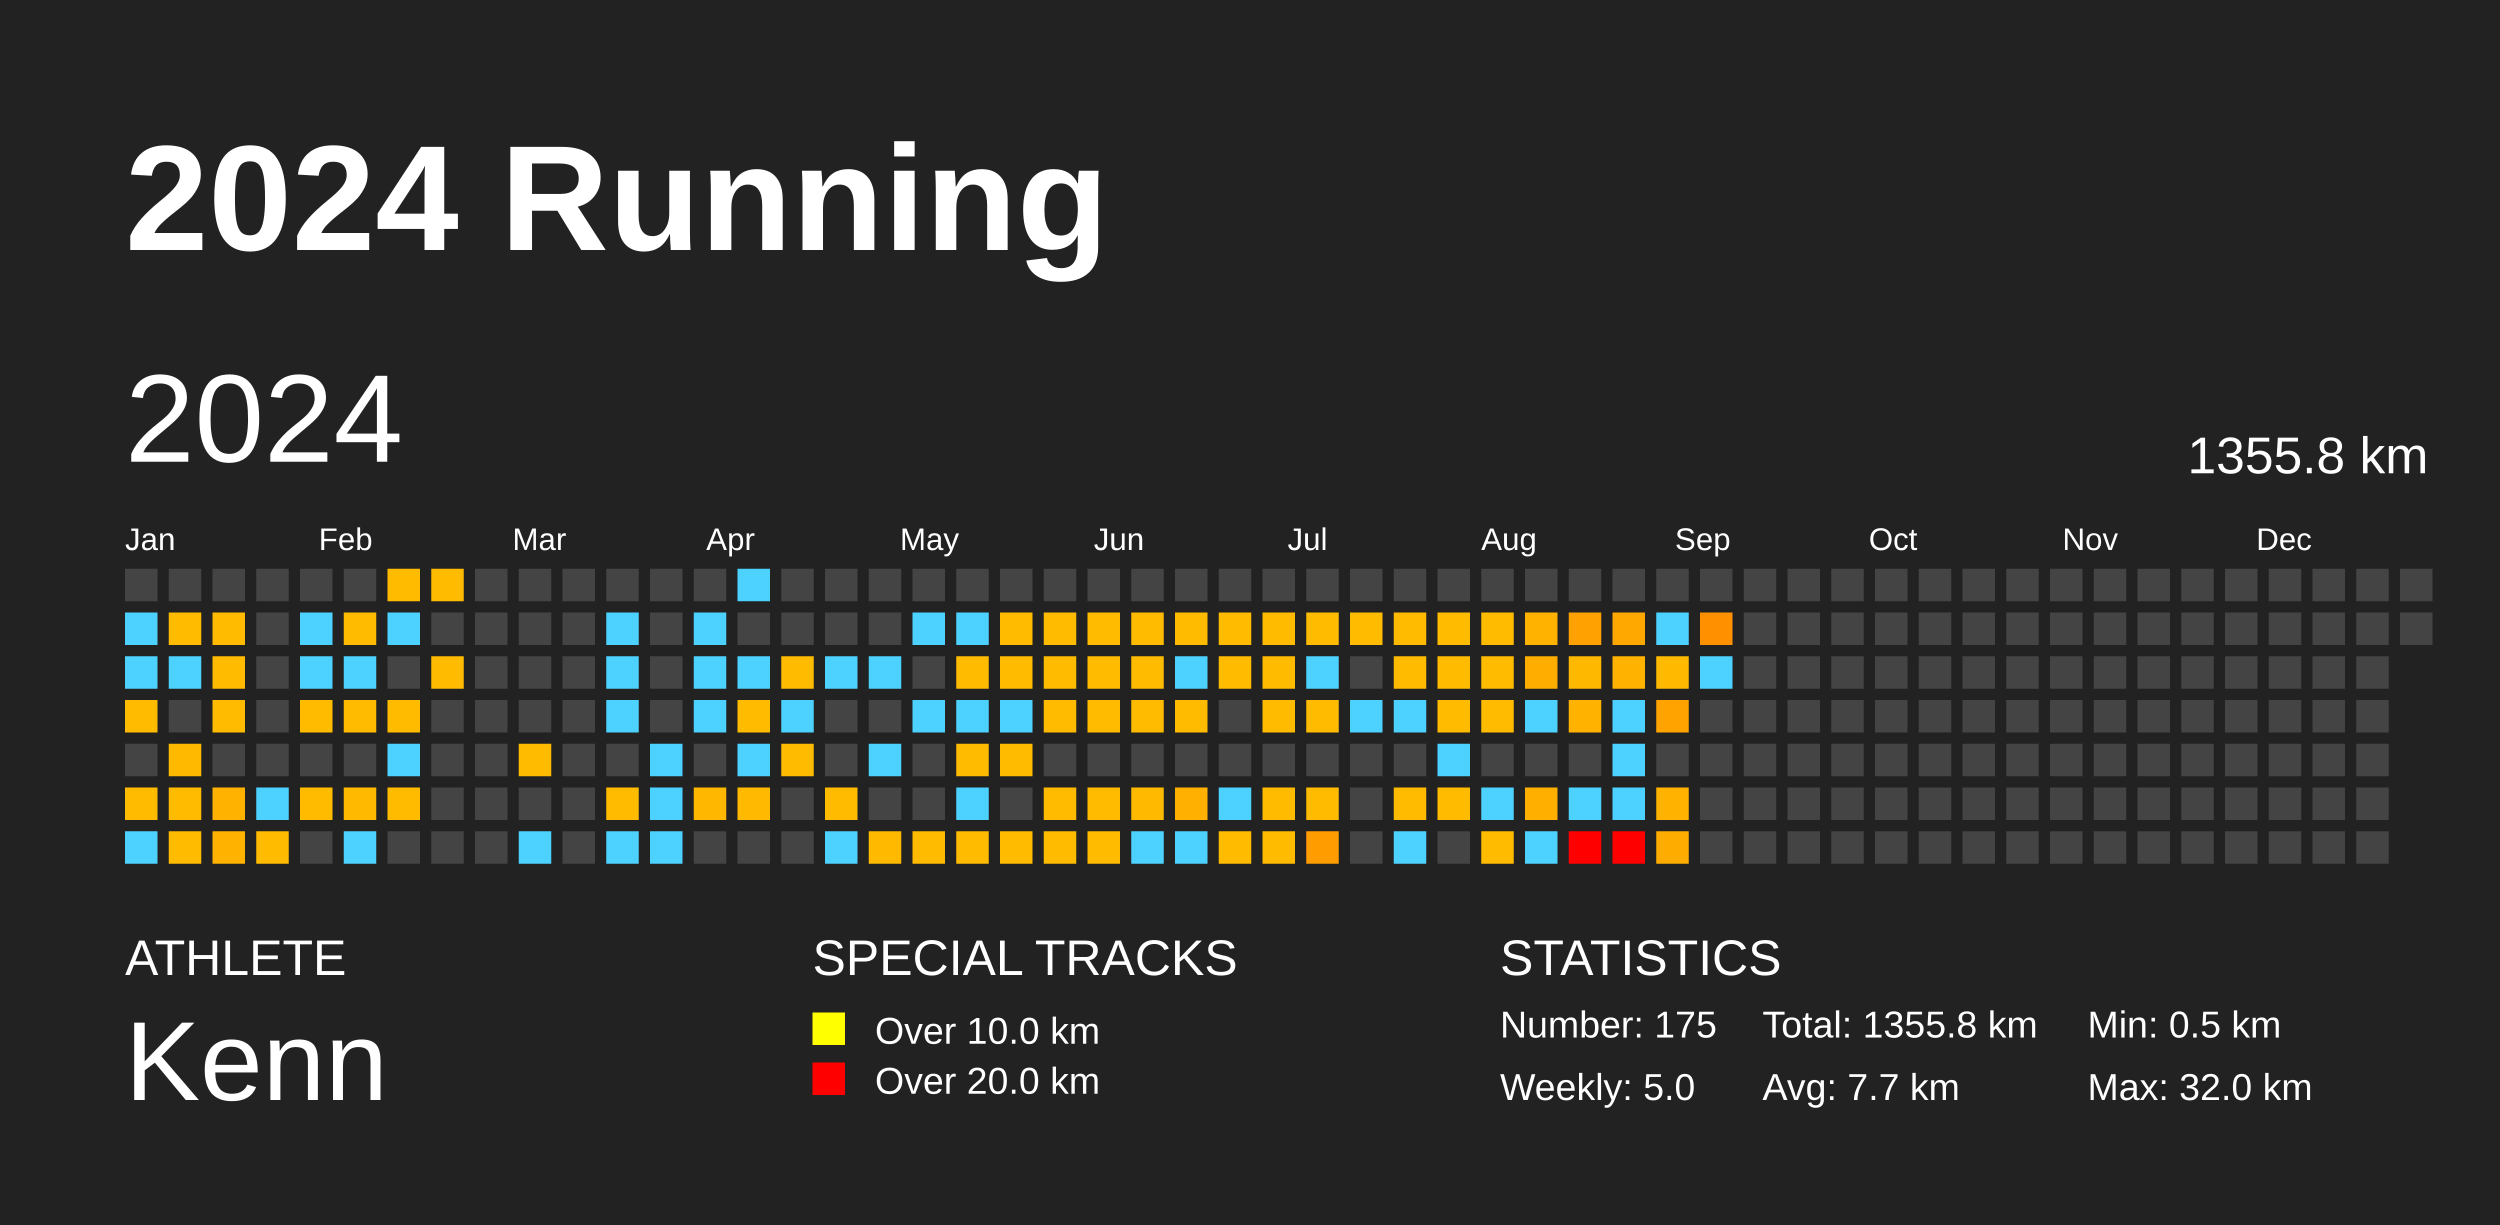
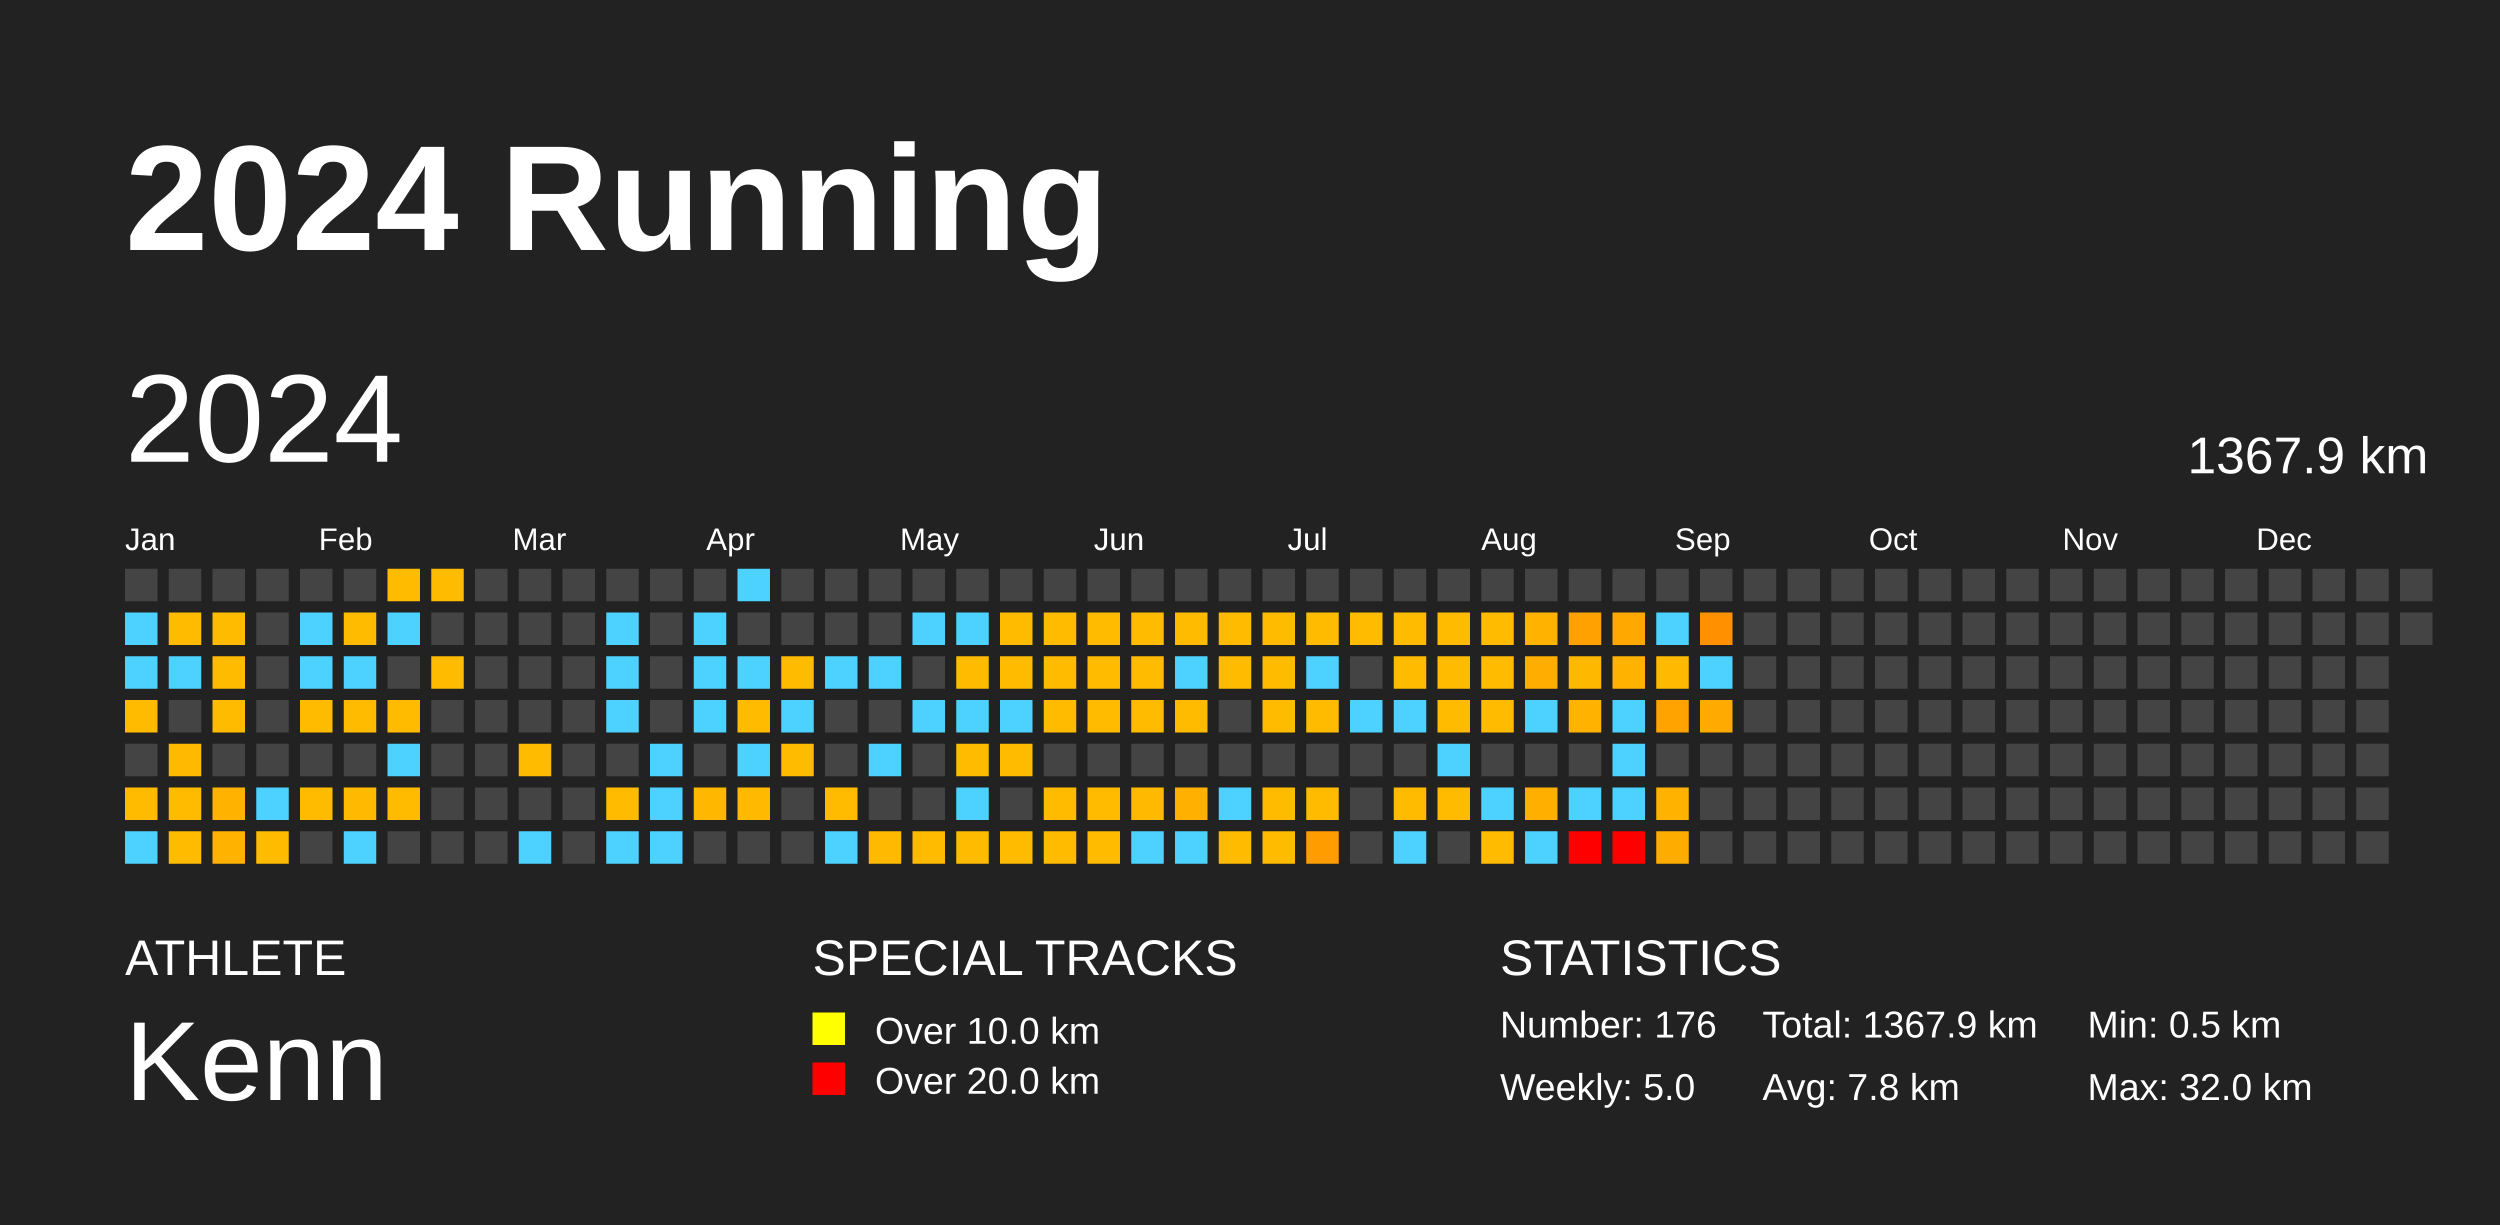
<svg xmlns="http://www.w3.org/2000/svg" baseProfile="full" height="98mm" version="1.1" viewBox="0,0,200,98" width="200mm">
  <defs />
  <rect fill="#222222" height="98" width="200" x="0" y="0" />
  <text fill="#FFFFFF" style="font-size:12px; font-family:Arial; font-weight:bold;" x="10" y="20">2024 Running</text>
  <text fill="#FFFFFF" style="font-size:4px; font-family:Arial" x="10" y="78">ATHLETE</text>
  <text fill="#FFFFFF" style="font-size:9px; font-family:Arial" x="10" y="88">Kenn</text>
  <text fill="#FFFFFF" style="font-size:4px; font-family:Arial" x="65" y="78">SPECIAL TRACKS</text>
  <rect fill="yellow" height="2.6" width="2.6" x="65" y="81" />
  <text fill="#FFFFFF" style="font-size:3px; font-family:Arial" x="70" y="83.5">Over 10.0 km</text>
  <rect fill="red" height="2.6" width="2.6" x="65" y="85" />
  <text fill="#FFFFFF" style="font-size:3px; font-family:Arial" x="70" y="87.5">Over 20.0 km</text>
  <text fill="#FFFFFF" style="font-size:4px; font-family:Arial" x="120" y="78">STATISTICS</text>
-   <text fill="#FFFFFF" style="font-size:3px; font-family:Arial" x="120" y="83">Number: 175</text>
+   <text fill="#FFFFFF" style="font-size:3px; font-family:Arial" x="120" y="83">Number: 176</text>
  <text fill="#FFFFFF" style="font-size:3px; font-family:Arial" x="120" y="88">Weekly: 5.0</text>
-   <text fill="#FFFFFF" style="font-size:3px; font-family:Arial" x="141" y="83">Total: 1355.8 km</text>
-   <text fill="#FFFFFF" style="font-size:3px; font-family:Arial" x="141" y="88">Avg: 7.7 km</text>
+   <text fill="#FFFFFF" style="font-size:3px; font-family:Arial" x="141" y="83">Total: 1367.9 km</text>
+   <text fill="#FFFFFF" style="font-size:3px; font-family:Arial" x="141" y="88">Avg: 7.8 km</text>
  <text fill="#FFFFFF" style="font-size:3px; font-family:Arial" x="167" y="83">Min: 0.5 km</text>
  <text fill="#FFFFFF" style="font-size:3px; font-family:Arial" x="167" y="88">Max: 32.0 km</text>
  <text dominant-baseline="hanging" fill="#FFFFFF" style="font-size:10.0px; font-family:Arial;" x="10" y="30">2024</text>
-   <text dominant-baseline="hanging" fill="#FFFFFF" style="font-size:4.125px; font-family:Arial;" x="175" y="35">1355.8 km</text>
+   <text dominant-baseline="hanging" fill="#FFFFFF" style="font-size:4.125px; font-family:Arial;" x="175" y="35">1367.9 km</text>
  <text fill="#FFFFFF" style="font-size:2.5px; font-family:Arial" x="10.0" y="44">Jan</text>
  <text fill="#FFFFFF" style="font-size:2.5px; font-family:Arial" x="25.5" y="44">Feb</text>
  <text fill="#FFFFFF" style="font-size:2.5px; font-family:Arial" x="41.0" y="44">Mar</text>
  <text fill="#FFFFFF" style="font-size:2.5px; font-family:Arial" x="56.5" y="44">Apr</text>
  <text fill="#FFFFFF" style="font-size:2.5px; font-family:Arial" x="72.0" y="44">May</text>
  <text fill="#FFFFFF" style="font-size:2.5px; font-family:Arial" x="87.5" y="44">Jun</text>
  <text fill="#FFFFFF" style="font-size:2.5px; font-family:Arial" x="103.0" y="44">Jul</text>
  <text fill="#FFFFFF" style="font-size:2.5px; font-family:Arial" x="118.5" y="44">Aug</text>
  <text fill="#FFFFFF" style="font-size:2.5px; font-family:Arial" x="134.0" y="44">Sep</text>
  <text fill="#FFFFFF" style="font-size:2.5px; font-family:Arial" x="149.5" y="44">Oct</text>
  <text fill="#FFFFFF" style="font-size:2.5px; font-family:Arial" x="165.0" y="44">Nov</text>
  <text fill="#FFFFFF" style="font-size:2.5px; font-family:Arial" x="180.5" y="44">Dec</text>
  <rect fill="#444444" height="2.6" width="2.6" x="10.0" y="45.5" />
  <rect fill="#4dd2ff" height="2.6" width="2.6" x="10.0" y="49.0" />
  <rect fill="#4dd2ff" height="2.6" width="2.6" x="10.0" y="52.5" />
  <rect fill="#ffbb00" height="2.6" width="2.6" x="10.0" y="56.0" />
  <rect fill="#444444" height="2.6" width="2.6" x="10.0" y="59.5" />
  <rect fill="#ffbb00" height="2.6" width="2.6" x="10.0" y="63.0" />
  <rect fill="#4dd2ff" height="2.6" width="2.6" x="10.0" y="66.5" />
  <rect fill="#444444" height="2.6" width="2.6" x="13.5" y="45.5" />
  <rect fill="#ffbb00" height="2.6" width="2.6" x="13.5" y="49.0" />
  <rect fill="#4dd2ff" height="2.6" width="2.6" x="13.5" y="52.5" />
  <rect fill="#444444" height="2.6" width="2.6" x="13.5" y="56.0" />
  <rect fill="#ffba00" height="2.6" width="2.6" x="13.5" y="59.5" />
  <rect fill="#ffbb00" height="2.6" width="2.6" x="13.5" y="63.0" />
  <rect fill="#ffbb00" height="2.6" width="2.6" x="13.5" y="66.5" />
  <rect fill="#444444" height="2.6" width="2.6" x="17.0" y="45.5" />
  <rect fill="#ffbb00" height="2.6" width="2.6" x="17.0" y="49.0" />
  <rect fill="#ffbb00" height="2.6" width="2.6" x="17.0" y="52.5" />
  <rect fill="#ffbb00" height="2.6" width="2.6" x="17.0" y="56.0" />
  <rect fill="#444444" height="2.6" width="2.6" x="17.0" y="59.5" />
  <rect fill="#ffb200" height="2.6" width="2.6" x="17.0" y="63.0" />
  <rect fill="#ffb200" height="2.6" width="2.6" x="17.0" y="66.5" />
  <rect fill="#444444" height="2.6" width="2.6" x="20.5" y="45.5" />
  <rect fill="#444444" height="2.6" width="2.6" x="20.5" y="49.0" />
  <rect fill="#444444" height="2.6" width="2.6" x="20.5" y="52.5" />
  <rect fill="#444444" height="2.6" width="2.6" x="20.5" y="56.0" />
  <rect fill="#444444" height="2.6" width="2.6" x="20.5" y="59.5" />
  <rect fill="#4dd2ff" height="2.6" width="2.6" x="20.5" y="63.0" />
  <rect fill="#ffbb00" height="2.6" width="2.6" x="20.5" y="66.5" />
  <rect fill="#444444" height="2.6" width="2.6" x="24.0" y="45.5" />
  <rect fill="#4dd2ff" height="2.6" width="2.6" x="24.0" y="49.0" />
  <rect fill="#4dd2ff" height="2.6" width="2.6" x="24.0" y="52.5" />
  <rect fill="#ffbb00" height="2.6" width="2.6" x="24.0" y="56.0" />
  <rect fill="#444444" height="2.6" width="2.6" x="24.0" y="59.5" />
  <rect fill="#ffbb00" height="2.6" width="2.6" x="24.0" y="63.0" />
  <rect fill="#444444" height="2.6" width="2.6" x="24.0" y="66.5" />
  <rect fill="#444444" height="2.6" width="2.6" x="27.5" y="45.5" />
  <rect fill="#ffbb00" height="2.6" width="2.6" x="27.5" y="49.0" />
  <rect fill="#4dd2ff" height="2.6" width="2.6" x="27.5" y="52.5" />
  <rect fill="#ffbb00" height="2.6" width="2.6" x="27.5" y="56.0" />
  <rect fill="#444444" height="2.6" width="2.6" x="27.5" y="59.5" />
  <rect fill="#ffba00" height="2.6" width="2.6" x="27.5" y="63.0" />
  <rect fill="#4dd2ff" height="2.6" width="2.6" x="27.5" y="66.5" />
  <rect fill="#ffbb00" height="2.6" width="2.6" x="31.0" y="45.5" />
  <rect fill="#4dd2ff" height="2.6" width="2.6" x="31.0" y="49.0" />
  <rect fill="#444444" height="2.6" width="2.6" x="31.0" y="52.5" />
  <rect fill="#ffbb00" height="2.6" width="2.6" x="31.0" y="56.0" />
  <rect fill="#4dd2ff" height="2.6" width="2.6" x="31.0" y="59.5" />
  <rect fill="#ffbb00" height="2.6" width="2.6" x="31.0" y="63.0" />
  <rect fill="#444444" height="2.6" width="2.6" x="31.0" y="66.5" />
  <rect fill="#ffbb00" height="2.6" width="2.6" x="34.5" y="45.5" />
  <rect fill="#444444" height="2.6" width="2.6" x="34.5" y="49.0" />
  <rect fill="#ffbb00" height="2.6" width="2.6" x="34.5" y="52.5" />
  <rect fill="#444444" height="2.6" width="2.6" x="34.5" y="56.0" />
  <rect fill="#444444" height="2.6" width="2.6" x="34.5" y="59.5" />
  <rect fill="#444444" height="2.6" width="2.6" x="34.5" y="63.0" />
  <rect fill="#444444" height="2.6" width="2.6" x="34.5" y="66.5" />
  <rect fill="#444444" height="2.6" width="2.6" x="38.0" y="45.5" />
  <rect fill="#444444" height="2.6" width="2.6" x="38.0" y="49.0" />
  <rect fill="#444444" height="2.6" width="2.6" x="38.0" y="52.5" />
  <rect fill="#444444" height="2.6" width="2.6" x="38.0" y="56.0" />
  <rect fill="#444444" height="2.6" width="2.6" x="38.0" y="59.5" />
  <rect fill="#444444" height="2.6" width="2.6" x="38.0" y="63.0" />
  <rect fill="#444444" height="2.6" width="2.6" x="38.0" y="66.5" />
  <rect fill="#444444" height="2.6" width="2.6" x="41.5" y="45.5" />
  <rect fill="#444444" height="2.6" width="2.6" x="41.5" y="49.0" />
  <rect fill="#444444" height="2.6" width="2.6" x="41.5" y="52.5" />
  <rect fill="#444444" height="2.6" width="2.6" x="41.5" y="56.0" />
  <rect fill="#ffbb00" height="2.6" width="2.6" x="41.5" y="59.5" />
  <rect fill="#444444" height="2.6" width="2.6" x="41.5" y="63.0" />
  <rect fill="#4dd2ff" height="2.6" width="2.6" x="41.5" y="66.5" />
  <rect fill="#444444" height="2.6" width="2.6" x="45.0" y="45.5" />
  <rect fill="#444444" height="2.6" width="2.6" x="45.0" y="49.0" />
  <rect fill="#444444" height="2.6" width="2.6" x="45.0" y="52.5" />
  <rect fill="#444444" height="2.6" width="2.6" x="45.0" y="56.0" />
  <rect fill="#444444" height="2.6" width="2.6" x="45.0" y="59.5" />
  <rect fill="#444444" height="2.6" width="2.6" x="45.0" y="63.0" />
  <rect fill="#444444" height="2.6" width="2.6" x="45.0" y="66.5" />
  <rect fill="#444444" height="2.6" width="2.6" x="48.5" y="45.5" />
  <rect fill="#4dd2ff" height="2.6" width="2.6" x="48.5" y="49.0" />
  <rect fill="#4dd2ff" height="2.6" width="2.6" x="48.5" y="52.5" />
  <rect fill="#4dd2ff" height="2.6" width="2.6" x="48.5" y="56.0" />
  <rect fill="#444444" height="2.6" width="2.6" x="48.5" y="59.5" />
  <rect fill="#ffbb00" height="2.6" width="2.6" x="48.5" y="63.0" />
  <rect fill="#4dd2ff" height="2.6" width="2.6" x="48.5" y="66.5" />
  <rect fill="#444444" height="2.6" width="2.6" x="52.0" y="45.5" />
  <rect fill="#444444" height="2.6" width="2.6" x="52.0" y="49.0" />
  <rect fill="#444444" height="2.6" width="2.6" x="52.0" y="52.5" />
  <rect fill="#444444" height="2.6" width="2.6" x="52.0" y="56.0" />
  <rect fill="#4dd2ff" height="2.6" width="2.6" x="52.0" y="59.5" />
  <rect fill="#4dd2ff" height="2.6" width="2.6" x="52.0" y="63.0" />
  <rect fill="#4dd2ff" height="2.6" width="2.6" x="52.0" y="66.5" />
  <rect fill="#444444" height="2.6" width="2.6" x="55.5" y="45.5" />
  <rect fill="#4dd2ff" height="2.6" width="2.6" x="55.5" y="49.0" />
  <rect fill="#4dd2ff" height="2.6" width="2.6" x="55.5" y="52.5" />
  <rect fill="#4dd2ff" height="2.6" width="2.6" x="55.5" y="56.0" />
  <rect fill="#444444" height="2.6" width="2.6" x="55.5" y="59.5" />
  <rect fill="#ffb700" height="2.6" width="2.6" x="55.5" y="63.0" />
  <rect fill="#444444" height="2.6" width="2.6" x="55.5" y="66.5" />
  <rect fill="#4dd2ff" height="2.6" width="2.6" x="59.0" y="45.5" />
  <rect fill="#444444" height="2.6" width="2.6" x="59.0" y="49.0" />
  <rect fill="#4dd2ff" height="2.6" width="2.6" x="59.0" y="52.5" />
  <rect fill="#ffbb00" height="2.6" width="2.6" x="59.0" y="56.0" />
  <rect fill="#4dd2ff" height="2.6" width="2.6" x="59.0" y="59.5" />
  <rect fill="#ffb900" height="2.6" width="2.6" x="59.0" y="63.0" />
  <rect fill="#444444" height="2.6" width="2.6" x="59.0" y="66.5" />
  <rect fill="#444444" height="2.6" width="2.6" x="62.5" y="45.5" />
  <rect fill="#444444" height="2.6" width="2.6" x="62.5" y="49.0" />
  <rect fill="#ffbb00" height="2.6" width="2.6" x="62.5" y="52.5" />
  <rect fill="#4dd2ff" height="2.6" width="2.6" x="62.5" y="56.0" />
  <rect fill="#ffbb00" height="2.6" width="2.6" x="62.5" y="59.5" />
  <rect fill="#444444" height="2.6" width="2.6" x="62.5" y="63.0" />
  <rect fill="#444444" height="2.6" width="2.6" x="62.5" y="66.5" />
  <rect fill="#444444" height="2.6" width="2.6" x="66.0" y="45.5" />
  <rect fill="#444444" height="2.6" width="2.6" x="66.0" y="49.0" />
  <rect fill="#4dd2ff" height="2.6" width="2.6" x="66.0" y="52.5" />
  <rect fill="#444444" height="2.6" width="2.6" x="66.0" y="56.0" />
  <rect fill="#444444" height="2.6" width="2.6" x="66.0" y="59.5" />
  <rect fill="#ffbb00" height="2.6" width="2.6" x="66.0" y="63.0" />
  <rect fill="#4dd2ff" height="2.6" width="2.6" x="66.0" y="66.5" />
  <rect fill="#444444" height="2.6" width="2.6" x="69.5" y="45.5" />
  <rect fill="#444444" height="2.6" width="2.6" x="69.5" y="49.0" />
  <rect fill="#4dd2ff" height="2.6" width="2.6" x="69.5" y="52.5" />
  <rect fill="#444444" height="2.6" width="2.6" x="69.5" y="56.0" />
  <rect fill="#4dd2ff" height="2.6" width="2.6" x="69.5" y="59.5" />
  <rect fill="#444444" height="2.6" width="2.6" x="69.5" y="63.0" />
  <rect fill="#ffba00" height="2.6" width="2.6" x="69.5" y="66.5" />
  <rect fill="#444444" height="2.6" width="2.6" x="73.0" y="45.5" />
  <rect fill="#4dd2ff" height="2.6" width="2.6" x="73.0" y="49.0" />
  <rect fill="#444444" height="2.6" width="2.6" x="73.0" y="52.5" />
  <rect fill="#4dd2ff" height="2.6" width="2.6" x="73.0" y="56.0" />
  <rect fill="#444444" height="2.6" width="2.6" x="73.0" y="59.5" />
  <rect fill="#444444" height="2.6" width="2.6" x="73.0" y="63.0" />
  <rect fill="#ffbb00" height="2.6" width="2.6" x="73.0" y="66.5" />
  <rect fill="#444444" height="2.6" width="2.6" x="76.5" y="45.5" />
  <rect fill="#4dd2ff" height="2.6" width="2.6" x="76.5" y="49.0" />
  <rect fill="#ffbb00" height="2.6" width="2.6" x="76.5" y="52.5" />
  <rect fill="#4dd2ff" height="2.6" width="2.6" x="76.5" y="56.0" />
  <rect fill="#ffbb00" height="2.6" width="2.6" x="76.5" y="59.5" />
  <rect fill="#4dd2ff" height="2.6" width="2.6" x="76.5" y="63.0" />
  <rect fill="#ffbb00" height="2.6" width="2.6" x="76.5" y="66.5" />
  <rect fill="#444444" height="2.6" width="2.6" x="80.0" y="45.5" />
  <rect fill="#ffbb00" height="2.6" width="2.6" x="80.0" y="49.0" />
  <rect fill="#ffbb00" height="2.6" width="2.6" x="80.0" y="52.5" />
  <rect fill="#4dd2ff" height="2.6" width="2.6" x="80.0" y="56.0" />
  <rect fill="#ffbb00" height="2.6" width="2.6" x="80.0" y="59.5" />
  <rect fill="#444444" height="2.6" width="2.6" x="80.0" y="63.0" />
  <rect fill="#ffbb00" height="2.6" width="2.6" x="80.0" y="66.5" />
  <rect fill="#444444" height="2.6" width="2.6" x="83.5" y="45.5" />
  <rect fill="#ffbb00" height="2.6" width="2.6" x="83.5" y="49.0" />
  <rect fill="#ffbb00" height="2.6" width="2.6" x="83.5" y="52.5" />
  <rect fill="#ffbb00" height="2.6" width="2.6" x="83.5" y="56.0" />
  <rect fill="#444444" height="2.6" width="2.6" x="83.5" y="59.5" />
  <rect fill="#ffbb00" height="2.6" width="2.6" x="83.5" y="63.0" />
  <rect fill="#ffbb00" height="2.6" width="2.6" x="83.5" y="66.5" />
  <rect fill="#444444" height="2.6" width="2.6" x="87.0" y="45.5" />
  <rect fill="#ffbb00" height="2.6" width="2.6" x="87.0" y="49.0" />
  <rect fill="#ffbb00" height="2.6" width="2.6" x="87.0" y="52.5" />
  <rect fill="#ffbb00" height="2.6" width="2.6" x="87.0" y="56.0" />
  <rect fill="#444444" height="2.6" width="2.6" x="87.0" y="59.5" />
  <rect fill="#ffbb00" height="2.6" width="2.6" x="87.0" y="63.0" />
  <rect fill="#ffbb00" height="2.6" width="2.6" x="87.0" y="66.5" />
  <rect fill="#444444" height="2.6" width="2.6" x="90.5" y="45.5" />
  <rect fill="#ffbb00" height="2.6" width="2.6" x="90.5" y="49.0" />
  <rect fill="#ffbb00" height="2.6" width="2.6" x="90.5" y="52.5" />
  <rect fill="#ffbb00" height="2.6" width="2.6" x="90.5" y="56.0" />
  <rect fill="#444444" height="2.6" width="2.6" x="90.5" y="59.5" />
  <rect fill="#ffba00" height="2.6" width="2.6" x="90.5" y="63.0" />
  <rect fill="#4dd2ff" height="2.6" width="2.6" x="90.5" y="66.5" />
  <rect fill="#444444" height="2.6" width="2.6" x="94.0" y="45.5" />
  <rect fill="#ffbb00" height="2.6" width="2.6" x="94.0" y="49.0" />
  <rect fill="#4dd2ff" height="2.6" width="2.6" x="94.0" y="52.5" />
  <rect fill="#ffbb00" height="2.6" width="2.6" x="94.0" y="56.0" />
  <rect fill="#444444" height="2.6" width="2.6" x="94.0" y="59.5" />
  <rect fill="#ffb000" height="2.6" width="2.6" x="94.0" y="63.0" />
  <rect fill="#4dd2ff" height="2.6" width="2.6" x="94.0" y="66.5" />
  <rect fill="#444444" height="2.6" width="2.6" x="97.5" y="45.5" />
  <rect fill="#ffbb00" height="2.6" width="2.6" x="97.5" y="49.0" />
  <rect fill="#ffbb00" height="2.6" width="2.6" x="97.5" y="52.5" />
  <rect fill="#444444" height="2.6" width="2.6" x="97.5" y="56.0" />
  <rect fill="#444444" height="2.6" width="2.6" x="97.5" y="59.5" />
  <rect fill="#4dd2ff" height="2.6" width="2.6" x="97.5" y="63.0" />
  <rect fill="#ffbb00" height="2.6" width="2.6" x="97.5" y="66.5" />
  <rect fill="#444444" height="2.6" width="2.6" x="101.0" y="45.5" />
  <rect fill="#ffbb00" height="2.6" width="2.6" x="101.0" y="49.0" />
  <rect fill="#ffbb00" height="2.6" width="2.6" x="101.0" y="52.5" />
  <rect fill="#ffbb00" height="2.6" width="2.6" x="101.0" y="56.0" />
  <rect fill="#444444" height="2.6" width="2.6" x="101.0" y="59.5" />
  <rect fill="#ffbb00" height="2.6" width="2.6" x="101.0" y="63.0" />
  <rect fill="#ffbb00" height="2.6" width="2.6" x="101.0" y="66.5" />
  <rect fill="#444444" height="2.6" width="2.6" x="104.5" y="45.5" />
  <rect fill="#ffbb00" height="2.6" width="2.6" x="104.5" y="49.0" />
  <rect fill="#4dd2ff" height="2.6" width="2.6" x="104.5" y="52.5" />
  <rect fill="#ffbb00" height="2.6" width="2.6" x="104.5" y="56.0" />
  <rect fill="#444444" height="2.6" width="2.6" x="104.5" y="59.5" />
  <rect fill="#ffbb00" height="2.6" width="2.6" x="104.5" y="63.0" />
  <rect fill="#ff9c00" height="2.6" width="2.6" x="104.5" y="66.5" />
  <rect fill="#444444" height="2.6" width="2.6" x="108.0" y="45.5" />
  <rect fill="#ffbb00" height="2.6" width="2.6" x="108.0" y="49.0" />
  <rect fill="#444444" height="2.6" width="2.6" x="108.0" y="52.5" />
  <rect fill="#4dd2ff" height="2.6" width="2.6" x="108.0" y="56.0" />
  <rect fill="#444444" height="2.6" width="2.6" x="108.0" y="59.5" />
  <rect fill="#444444" height="2.6" width="2.6" x="108.0" y="63.0" />
  <rect fill="#444444" height="2.6" width="2.6" x="108.0" y="66.5" />
  <rect fill="#444444" height="2.6" width="2.6" x="111.5" y="45.5" />
  <rect fill="#ffbb00" height="2.6" width="2.6" x="111.5" y="49.0" />
  <rect fill="#ffbb00" height="2.6" width="2.6" x="111.5" y="52.5" />
  <rect fill="#4dd2ff" height="2.6" width="2.6" x="111.5" y="56.0" />
  <rect fill="#444444" height="2.6" width="2.6" x="111.5" y="59.5" />
  <rect fill="#ffbb00" height="2.6" width="2.6" x="111.5" y="63.0" />
  <rect fill="#4dd2ff" height="2.6" width="2.6" x="111.5" y="66.5" />
  <rect fill="#444444" height="2.6" width="2.6" x="115.0" y="45.5" />
  <rect fill="#ffbb00" height="2.6" width="2.6" x="115.0" y="49.0" />
  <rect fill="#ffbb00" height="2.6" width="2.6" x="115.0" y="52.5" />
  <rect fill="#ffbb00" height="2.6" width="2.6" x="115.0" y="56.0" />
  <rect fill="#4dd2ff" height="2.6" width="2.6" x="115.0" y="59.5" />
  <rect fill="#ffbb00" height="2.6" width="2.6" x="115.0" y="63.0" />
  <rect fill="#444444" height="2.6" width="2.6" x="115.0" y="66.5" />
  <rect fill="#444444" height="2.6" width="2.6" x="118.5" y="45.5" />
  <rect fill="#ffbb00" height="2.6" width="2.6" x="118.5" y="49.0" />
  <rect fill="#ffbb00" height="2.6" width="2.6" x="118.5" y="52.5" />
  <rect fill="#ffbb00" height="2.6" width="2.6" x="118.5" y="56.0" />
  <rect fill="#444444" height="2.6" width="2.6" x="118.5" y="59.5" />
  <rect fill="#4dd2ff" height="2.6" width="2.6" x="118.5" y="63.0" />
  <rect fill="#ffbb00" height="2.6" width="2.6" x="118.5" y="66.5" />
  <rect fill="#444444" height="2.6" width="2.6" x="122.0" y="45.5" />
  <rect fill="#ffb200" height="2.6" width="2.6" x="122.0" y="49.0" />
  <rect fill="#ffae00" height="2.6" width="2.6" x="122.0" y="52.5" />
  <rect fill="#4dd2ff" height="2.6" width="2.6" x="122.0" y="56.0" />
  <rect fill="#444444" height="2.6" width="2.6" x="122.0" y="59.5" />
  <rect fill="#ffaf00" height="2.6" width="2.6" x="122.0" y="63.0" />
  <rect fill="#4dd2ff" height="2.6" width="2.6" x="122.0" y="66.5" />
  <rect fill="#444444" height="2.6" width="2.6" x="125.5" y="45.5" />
  <rect fill="#ffa100" height="2.6" width="2.6" x="125.5" y="49.0" />
  <rect fill="#ffb800" height="2.6" width="2.6" x="125.5" y="52.5" />
  <rect fill="#ffb200" height="2.6" width="2.6" x="125.5" y="56.0" />
  <rect fill="#444444" height="2.6" width="2.6" x="125.5" y="59.5" />
  <rect fill="#4dd2ff" height="2.6" width="2.6" x="125.5" y="63.0" />
  <rect fill="red" height="2.6" width="2.6" x="125.5" y="66.5" />
  <rect fill="#444444" height="2.6" width="2.6" x="129.0" y="45.5" />
  <rect fill="#ffa800" height="2.6" width="2.6" x="129.0" y="49.0" />
  <rect fill="#ffb200" height="2.6" width="2.6" x="129.0" y="52.5" />
  <rect fill="#4dd2ff" height="2.6" width="2.6" x="129.0" y="56.0" />
  <rect fill="#4dd2ff" height="2.6" width="2.6" x="129.0" y="59.5" />
  <rect fill="#4dd2ff" height="2.6" width="2.6" x="129.0" y="63.0" />
  <rect fill="red" height="2.6" width="2.6" x="129.0" y="66.5" />
  <rect fill="#444444" height="2.6" width="2.6" x="132.5" y="45.5" />
  <rect fill="#4dd2ff" height="2.6" width="2.6" x="132.5" y="49.0" />
  <rect fill="#ffba00" height="2.6" width="2.6" x="132.5" y="52.5" />
  <rect fill="#ffa300" height="2.6" width="2.6" x="132.5" y="56.0" />
  <rect fill="#444444" height="2.6" width="2.6" x="132.5" y="59.5" />
  <rect fill="#ffb200" height="2.6" width="2.6" x="132.5" y="63.0" />
  <rect fill="#ffac00" height="2.6" width="2.6" x="132.5" y="66.5" />
  <rect fill="#444444" height="2.6" width="2.6" x="136.0" y="45.5" />
  <rect fill="#ff9100" height="2.6" width="2.6" x="136.0" y="49.0" />
  <rect fill="#4dd2ff" height="2.6" width="2.6" x="136.0" y="52.5" />
-   <rect fill="#444444" height="2.6" width="2.6" x="136.0" y="56.0" />
+   <rect fill="#ffaa00" height="2.6" width="2.6" x="136.0" y="56.0" />
  <rect fill="#444444" height="2.6" width="2.6" x="136.0" y="59.5" />
  <rect fill="#444444" height="2.6" width="2.6" x="136.0" y="63.0" />
  <rect fill="#444444" height="2.6" width="2.6" x="136.0" y="66.5" />
  <rect fill="#444444" height="2.6" width="2.6" x="139.5" y="45.5" />
  <rect fill="#444444" height="2.6" width="2.6" x="139.5" y="49.0" />
  <rect fill="#444444" height="2.6" width="2.6" x="139.5" y="52.5" />
  <rect fill="#444444" height="2.6" width="2.6" x="139.5" y="56.0" />
  <rect fill="#444444" height="2.6" width="2.6" x="139.5" y="59.5" />
  <rect fill="#444444" height="2.6" width="2.6" x="139.5" y="63.0" />
  <rect fill="#444444" height="2.6" width="2.6" x="139.5" y="66.5" />
  <rect fill="#444444" height="2.6" width="2.6" x="143.0" y="45.5" />
  <rect fill="#444444" height="2.6" width="2.6" x="143.0" y="49.0" />
  <rect fill="#444444" height="2.6" width="2.6" x="143.0" y="52.5" />
  <rect fill="#444444" height="2.6" width="2.6" x="143.0" y="56.0" />
  <rect fill="#444444" height="2.6" width="2.6" x="143.0" y="59.5" />
  <rect fill="#444444" height="2.6" width="2.6" x="143.0" y="63.0" />
  <rect fill="#444444" height="2.6" width="2.6" x="143.0" y="66.5" />
  <rect fill="#444444" height="2.6" width="2.6" x="146.5" y="45.5" />
  <rect fill="#444444" height="2.6" width="2.6" x="146.5" y="49.0" />
  <rect fill="#444444" height="2.6" width="2.6" x="146.5" y="52.5" />
  <rect fill="#444444" height="2.6" width="2.6" x="146.5" y="56.0" />
  <rect fill="#444444" height="2.6" width="2.6" x="146.5" y="59.5" />
  <rect fill="#444444" height="2.6" width="2.6" x="146.5" y="63.0" />
  <rect fill="#444444" height="2.6" width="2.6" x="146.5" y="66.5" />
  <rect fill="#444444" height="2.6" width="2.6" x="150.0" y="45.5" />
  <rect fill="#444444" height="2.6" width="2.6" x="150.0" y="49.0" />
  <rect fill="#444444" height="2.6" width="2.6" x="150.0" y="52.5" />
  <rect fill="#444444" height="2.6" width="2.6" x="150.0" y="56.0" />
  <rect fill="#444444" height="2.6" width="2.6" x="150.0" y="59.5" />
  <rect fill="#444444" height="2.6" width="2.6" x="150.0" y="63.0" />
  <rect fill="#444444" height="2.6" width="2.6" x="150.0" y="66.5" />
  <rect fill="#444444" height="2.6" width="2.6" x="153.5" y="45.5" />
  <rect fill="#444444" height="2.6" width="2.6" x="153.5" y="49.0" />
  <rect fill="#444444" height="2.6" width="2.6" x="153.5" y="52.5" />
  <rect fill="#444444" height="2.6" width="2.6" x="153.5" y="56.0" />
  <rect fill="#444444" height="2.6" width="2.6" x="153.5" y="59.5" />
  <rect fill="#444444" height="2.6" width="2.6" x="153.5" y="63.0" />
  <rect fill="#444444" height="2.6" width="2.6" x="153.5" y="66.5" />
  <rect fill="#444444" height="2.6" width="2.6" x="157.0" y="45.5" />
  <rect fill="#444444" height="2.6" width="2.6" x="157.0" y="49.0" />
  <rect fill="#444444" height="2.6" width="2.6" x="157.0" y="52.5" />
  <rect fill="#444444" height="2.6" width="2.6" x="157.0" y="56.0" />
  <rect fill="#444444" height="2.6" width="2.6" x="157.0" y="59.5" />
  <rect fill="#444444" height="2.6" width="2.6" x="157.0" y="63.0" />
  <rect fill="#444444" height="2.6" width="2.6" x="157.0" y="66.5" />
  <rect fill="#444444" height="2.6" width="2.6" x="160.5" y="45.5" />
  <rect fill="#444444" height="2.6" width="2.6" x="160.5" y="49.0" />
  <rect fill="#444444" height="2.6" width="2.6" x="160.5" y="52.5" />
  <rect fill="#444444" height="2.6" width="2.6" x="160.5" y="56.0" />
  <rect fill="#444444" height="2.6" width="2.6" x="160.5" y="59.5" />
  <rect fill="#444444" height="2.6" width="2.6" x="160.5" y="63.0" />
  <rect fill="#444444" height="2.6" width="2.6" x="160.5" y="66.5" />
  <rect fill="#444444" height="2.6" width="2.6" x="164.0" y="45.5" />
  <rect fill="#444444" height="2.6" width="2.6" x="164.0" y="49.0" />
  <rect fill="#444444" height="2.6" width="2.6" x="164.0" y="52.5" />
  <rect fill="#444444" height="2.6" width="2.6" x="164.0" y="56.0" />
  <rect fill="#444444" height="2.6" width="2.6" x="164.0" y="59.5" />
  <rect fill="#444444" height="2.6" width="2.6" x="164.0" y="63.0" />
  <rect fill="#444444" height="2.6" width="2.6" x="164.0" y="66.5" />
  <rect fill="#444444" height="2.6" width="2.6" x="167.5" y="45.5" />
  <rect fill="#444444" height="2.6" width="2.6" x="167.5" y="49.0" />
  <rect fill="#444444" height="2.6" width="2.6" x="167.5" y="52.5" />
  <rect fill="#444444" height="2.6" width="2.6" x="167.5" y="56.0" />
  <rect fill="#444444" height="2.6" width="2.6" x="167.5" y="59.5" />
  <rect fill="#444444" height="2.6" width="2.6" x="167.5" y="63.0" />
  <rect fill="#444444" height="2.6" width="2.6" x="167.5" y="66.5" />
  <rect fill="#444444" height="2.6" width="2.6" x="171.0" y="45.5" />
  <rect fill="#444444" height="2.6" width="2.6" x="171.0" y="49.0" />
  <rect fill="#444444" height="2.6" width="2.6" x="171.0" y="52.5" />
  <rect fill="#444444" height="2.6" width="2.6" x="171.0" y="56.0" />
  <rect fill="#444444" height="2.6" width="2.6" x="171.0" y="59.5" />
  <rect fill="#444444" height="2.6" width="2.6" x="171.0" y="63.0" />
  <rect fill="#444444" height="2.6" width="2.6" x="171.0" y="66.5" />
  <rect fill="#444444" height="2.6" width="2.6" x="174.5" y="45.5" />
  <rect fill="#444444" height="2.6" width="2.6" x="174.5" y="49.0" />
  <rect fill="#444444" height="2.6" width="2.6" x="174.5" y="52.5" />
  <rect fill="#444444" height="2.6" width="2.6" x="174.5" y="56.0" />
  <rect fill="#444444" height="2.6" width="2.6" x="174.5" y="59.5" />
  <rect fill="#444444" height="2.6" width="2.6" x="174.5" y="63.0" />
  <rect fill="#444444" height="2.6" width="2.6" x="174.5" y="66.5" />
  <rect fill="#444444" height="2.6" width="2.6" x="178.0" y="45.5" />
  <rect fill="#444444" height="2.6" width="2.6" x="178.0" y="49.0" />
  <rect fill="#444444" height="2.6" width="2.6" x="178.0" y="52.5" />
  <rect fill="#444444" height="2.6" width="2.6" x="178.0" y="56.0" />
  <rect fill="#444444" height="2.6" width="2.6" x="178.0" y="59.5" />
  <rect fill="#444444" height="2.6" width="2.6" x="178.0" y="63.0" />
  <rect fill="#444444" height="2.6" width="2.6" x="178.0" y="66.5" />
  <rect fill="#444444" height="2.6" width="2.6" x="181.5" y="45.5" />
  <rect fill="#444444" height="2.6" width="2.6" x="181.5" y="49.0" />
  <rect fill="#444444" height="2.6" width="2.6" x="181.5" y="52.5" />
  <rect fill="#444444" height="2.6" width="2.6" x="181.5" y="56.0" />
  <rect fill="#444444" height="2.6" width="2.6" x="181.5" y="59.5" />
  <rect fill="#444444" height="2.6" width="2.6" x="181.5" y="63.0" />
  <rect fill="#444444" height="2.6" width="2.6" x="181.5" y="66.5" />
  <rect fill="#444444" height="2.6" width="2.6" x="185.0" y="45.5" />
  <rect fill="#444444" height="2.6" width="2.6" x="185.0" y="49.0" />
  <rect fill="#444444" height="2.6" width="2.6" x="185.0" y="52.5" />
  <rect fill="#444444" height="2.6" width="2.6" x="185.0" y="56.0" />
  <rect fill="#444444" height="2.6" width="2.6" x="185.0" y="59.5" />
  <rect fill="#444444" height="2.6" width="2.6" x="185.0" y="63.0" />
  <rect fill="#444444" height="2.6" width="2.6" x="185.0" y="66.5" />
  <rect fill="#444444" height="2.6" width="2.6" x="188.5" y="45.5" />
  <rect fill="#444444" height="2.6" width="2.6" x="188.5" y="49.0" />
  <rect fill="#444444" height="2.6" width="2.6" x="188.5" y="52.5" />
  <rect fill="#444444" height="2.6" width="2.6" x="188.5" y="56.0" />
  <rect fill="#444444" height="2.6" width="2.6" x="188.5" y="59.5" />
  <rect fill="#444444" height="2.6" width="2.6" x="188.5" y="63.0" />
  <rect fill="#444444" height="2.6" width="2.6" x="188.5" y="66.5" />
  <rect fill="#444444" height="2.6" width="2.6" x="192.0" y="45.5" />
  <rect fill="#444444" height="2.6" width="2.6" x="192.0" y="49.0" />
</svg>
